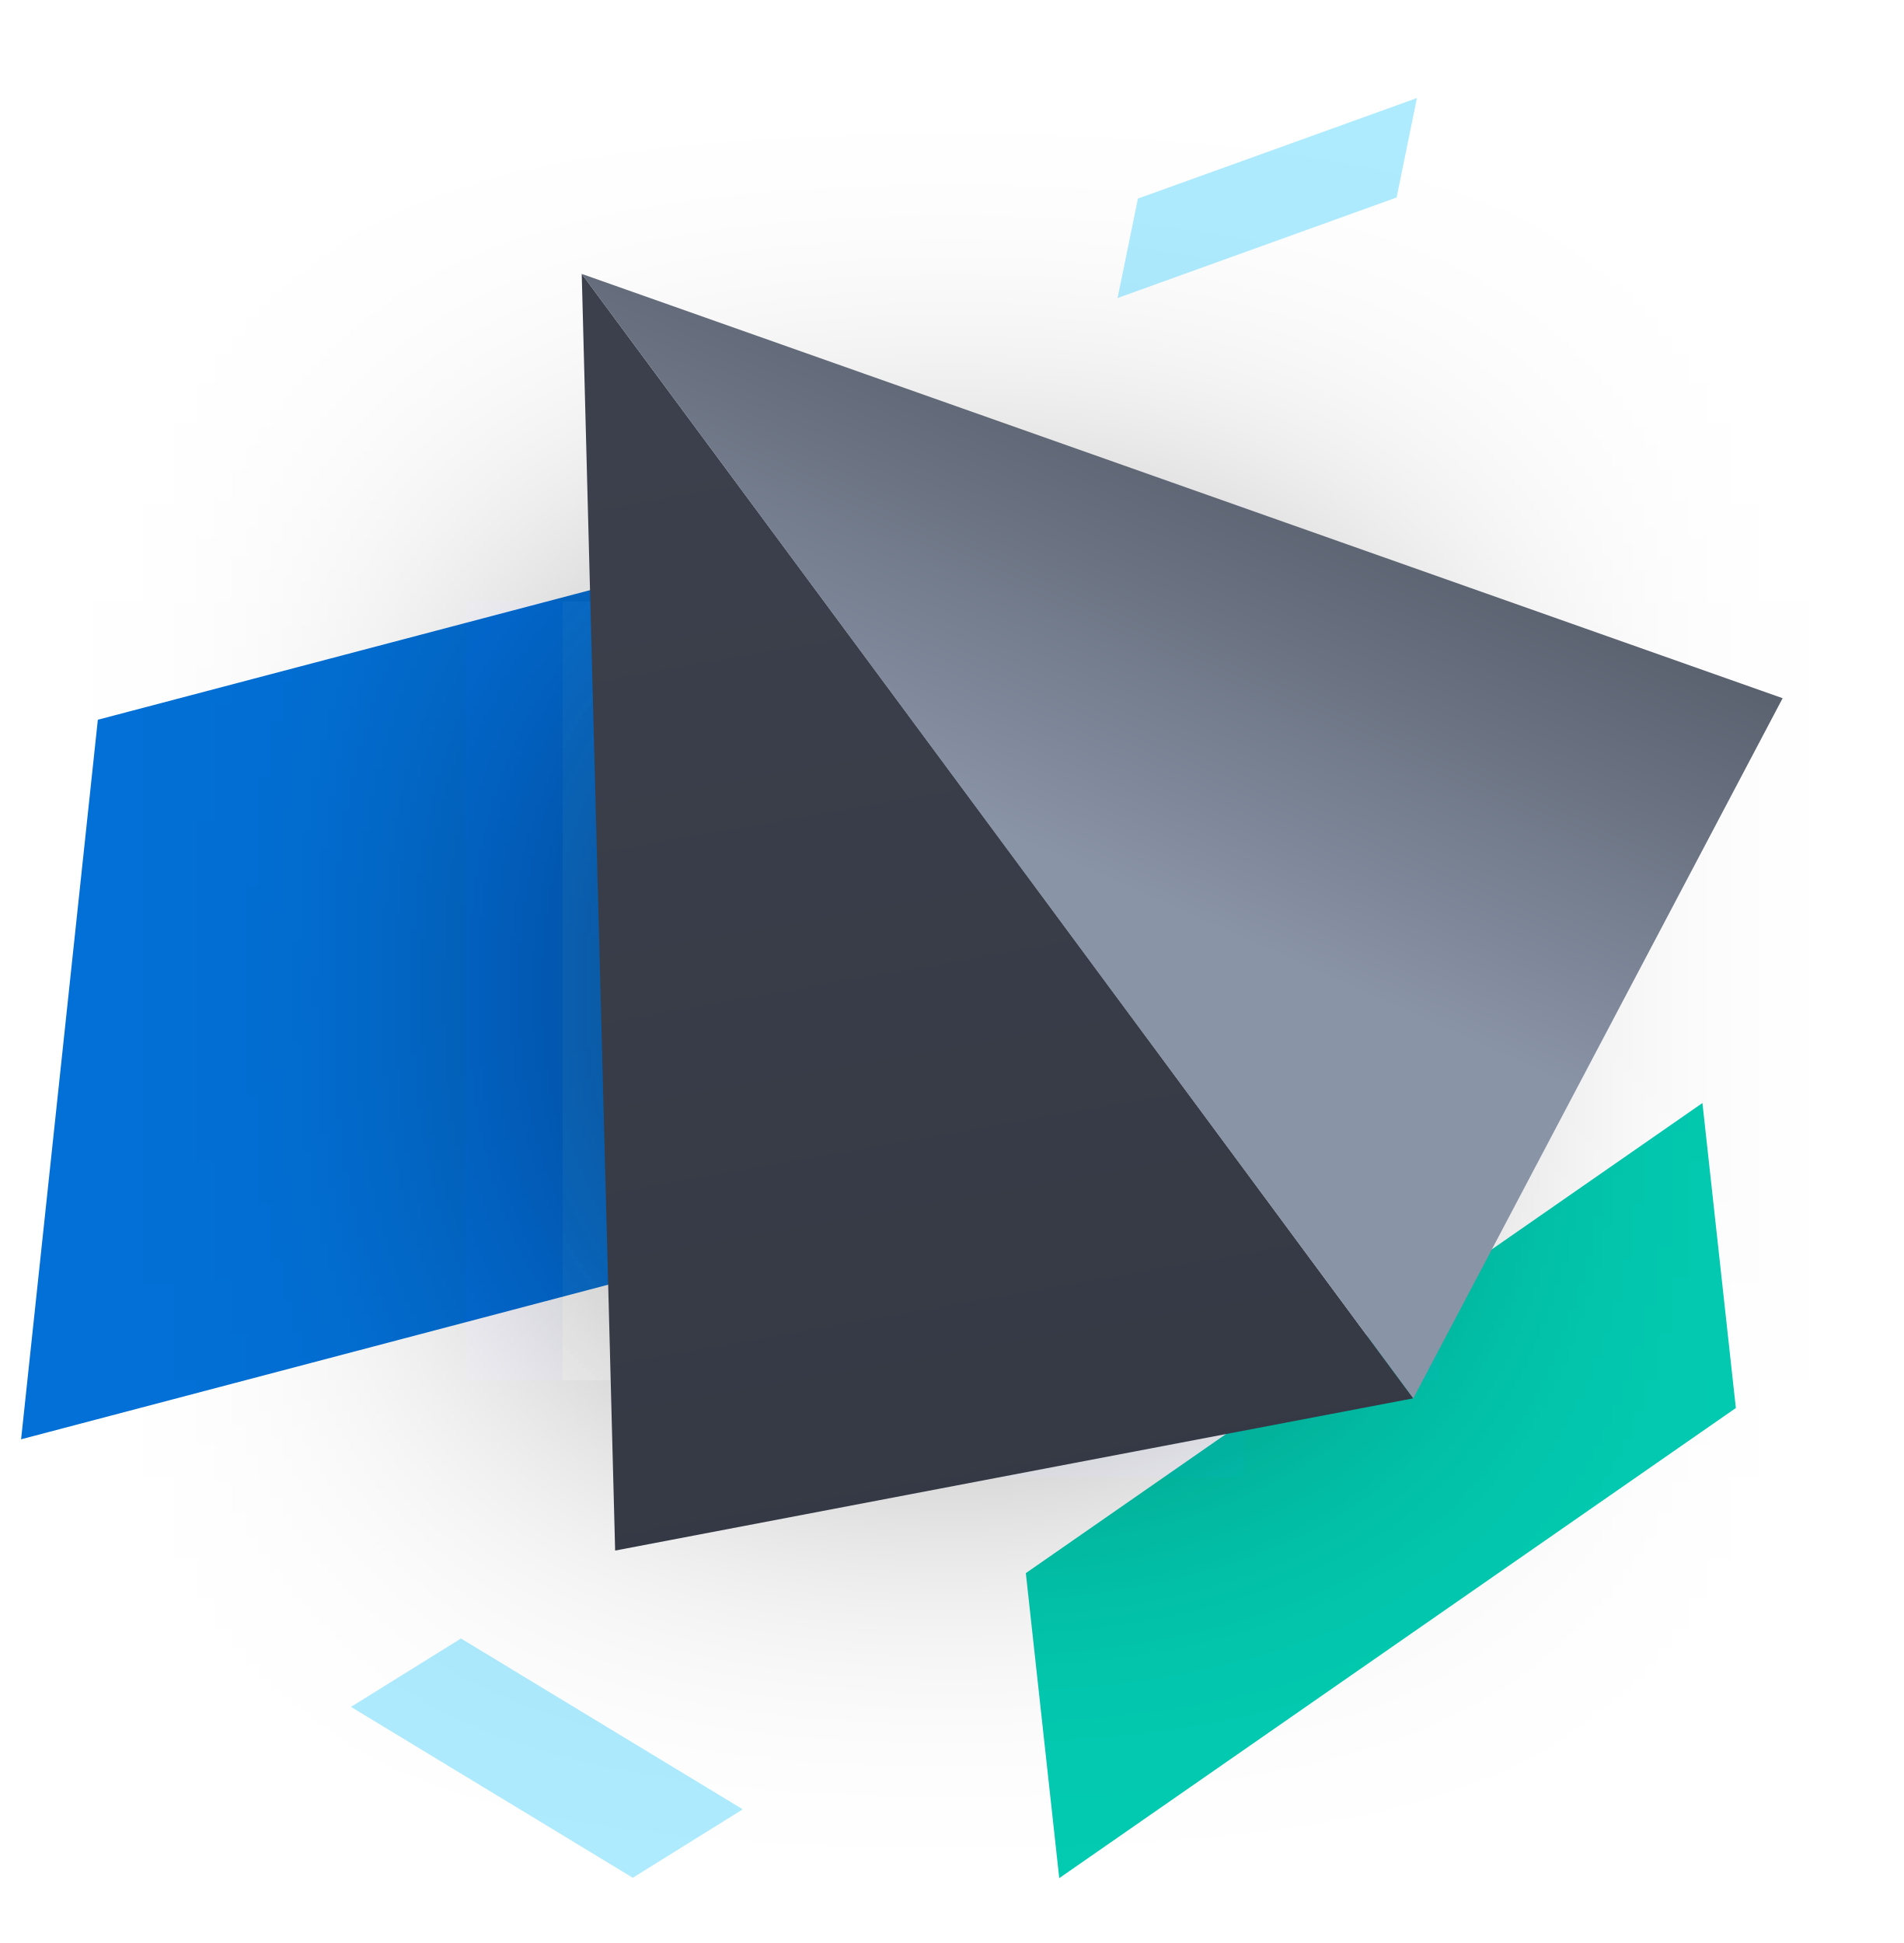
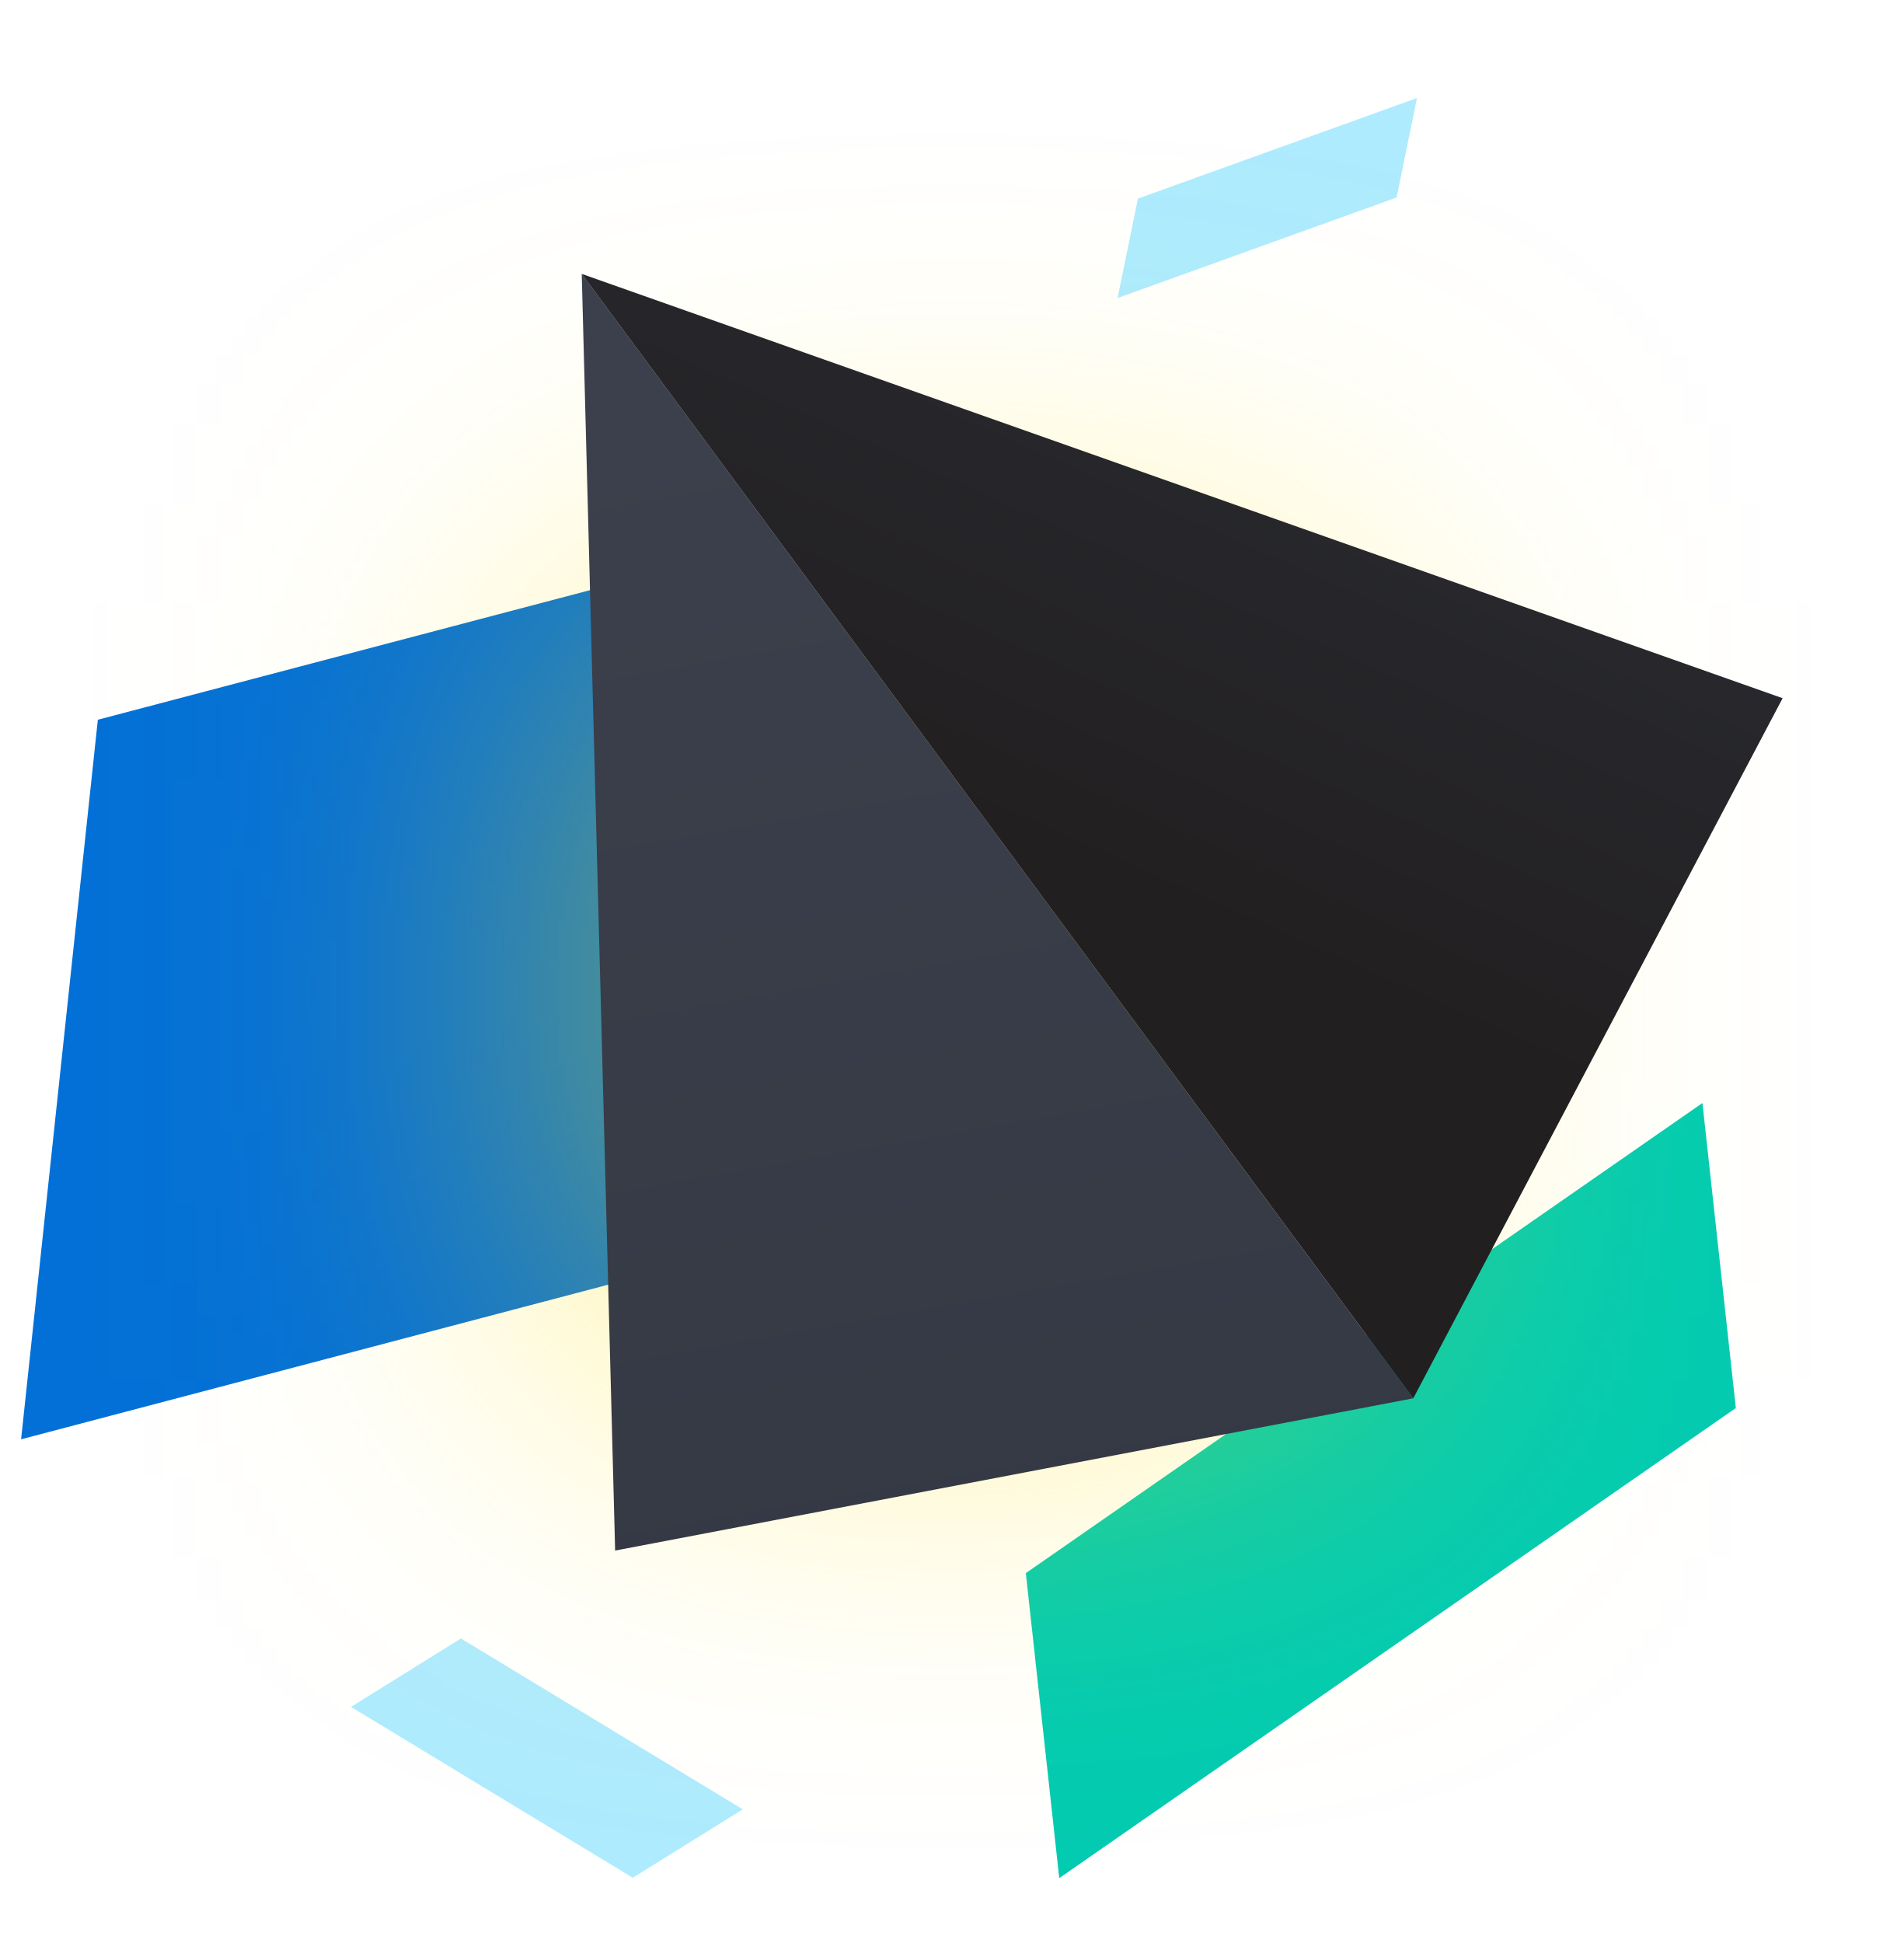
<svg xmlns="http://www.w3.org/2000/svg" width="98" height="100">
  <defs>
    <filter x="-90%" y="-90%" width="280%" height="280%" filterUnits="objectBoundingBox" id="a">
      <feGaussianBlur stdDeviation="12" in="SourceGraphic" />
    </filter>
    <linearGradient x1="49.892%" y1=".428%" x2="24.856%" y2="100%" id="b">
      <stop stop-color="#3B404C" offset="0%" />
      <stop stop-color="#333843" offset="100%" />
    </linearGradient>
    <linearGradient x1="17.713%" y1="0%" x2="77.754%" y2="68.424%" id="c">
      <stop stop-color="#2C3039" offset="0%" />
-       <stop stop-color="#8A94A7" offset="100%" />
+       <stop stop-color="#221f20" offset="100%" />
    </linearGradient>
  </defs>
  <g fill="none" fill-rule="evenodd">
    <path d="M49.028 61.452L1.086 74.076l3.95-37.033 27.97-7.364c.1 3.076.27 8.387.512 15.934l15.485 15.72.025.119z" fill="#0270D7" />
    <path fill-opacity=".32" fill="#00BFFB" d="M23.725 84.328l-5.66 3.52 14.505 8.794 5.66-3.522z" />
    <path fill="#02CBB1" d="M89.345 72.466l-1.72-15.697L52.8 80.964l1.72 15.698z" />
-     <path fill-opacity=".48" fill="#1D2026" filter="url(#a)" d="M44 41h40v40H44z" transform="translate(-15 -10)" />
+     <path fill-opacity=".48" fill="#fadb00" filter="url(#a)" d="M44 41h40v40H44z" transform="translate(-15 -10)" />
    <path fill="url(#b)" d="M37.841 71.977L0 54.169 37.231 0z" transform="rotate(-36 55.277 18.264)" />
    <path fill="url(#c)" fill-rule="nonzero" transform="scale(-1 1) rotate(36 .538 -153.515)" d="M73.788 71.977L37.229 54 74.4 0z" />
    <path fill-opacity=".32" fill="#00BFFB" d="M58.57 10.221l-1.048 5.117 14.362-5.174 1.047-5.118z" />
  </g>
</svg>
